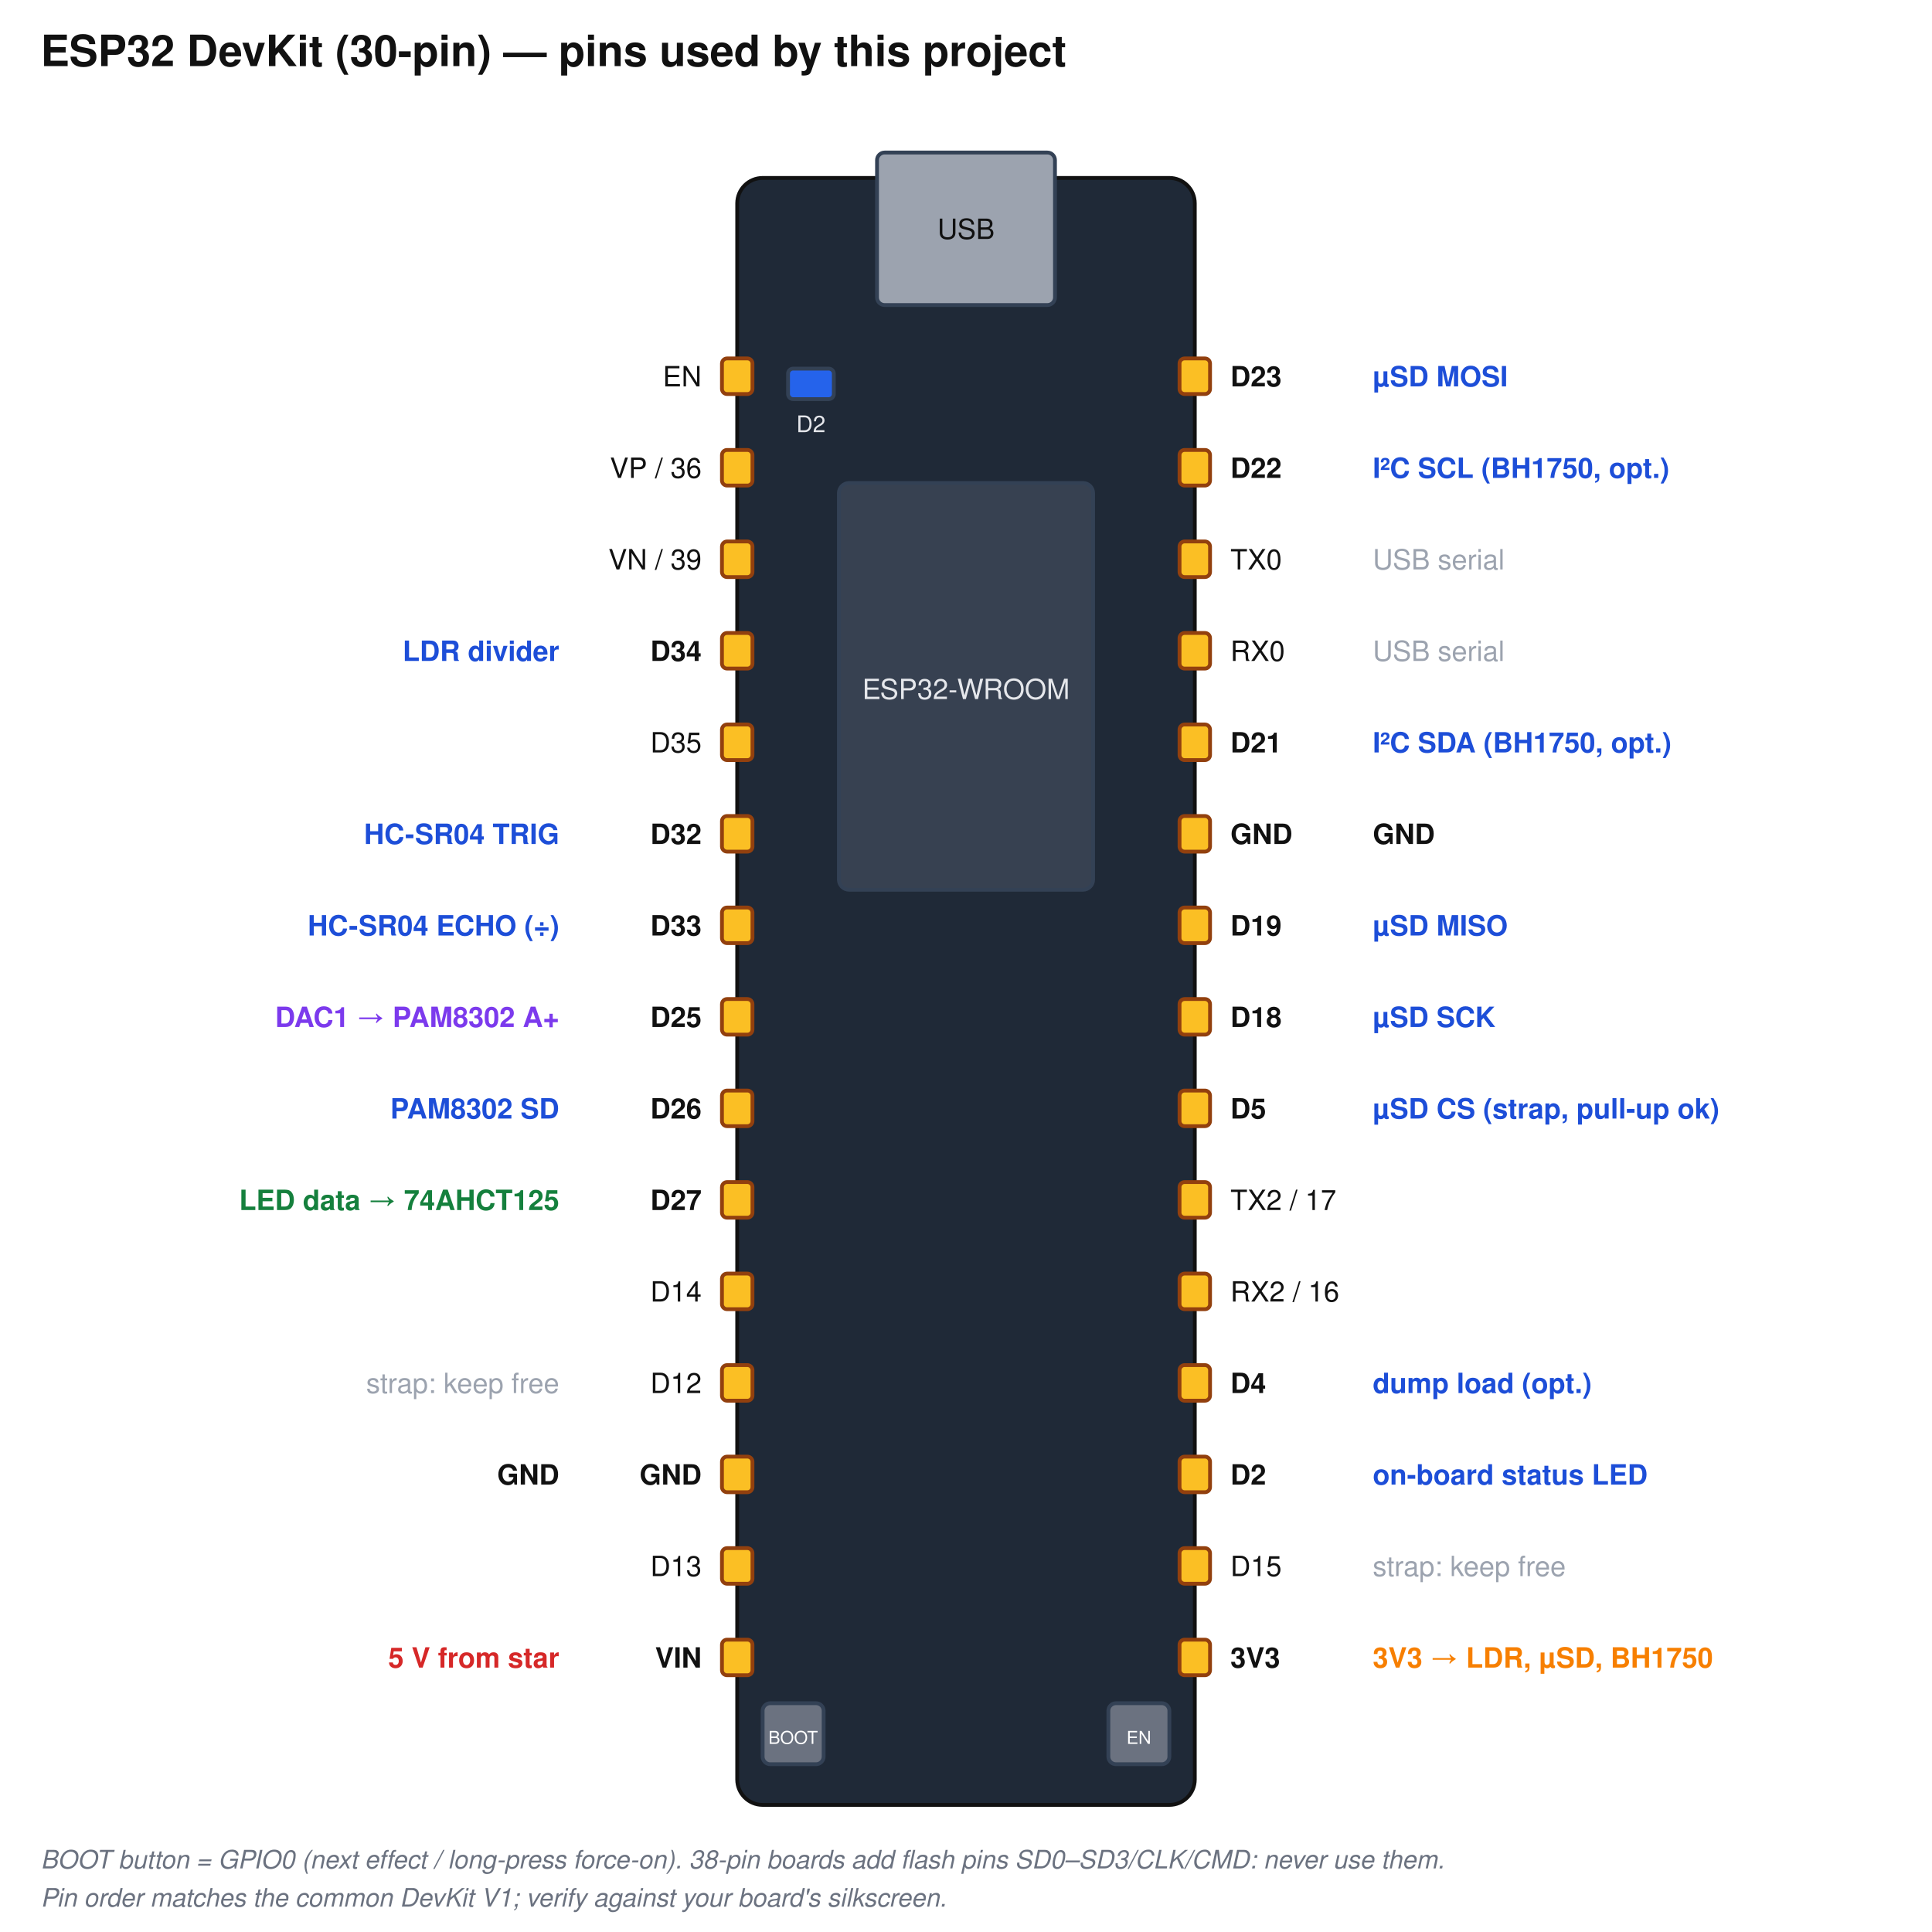
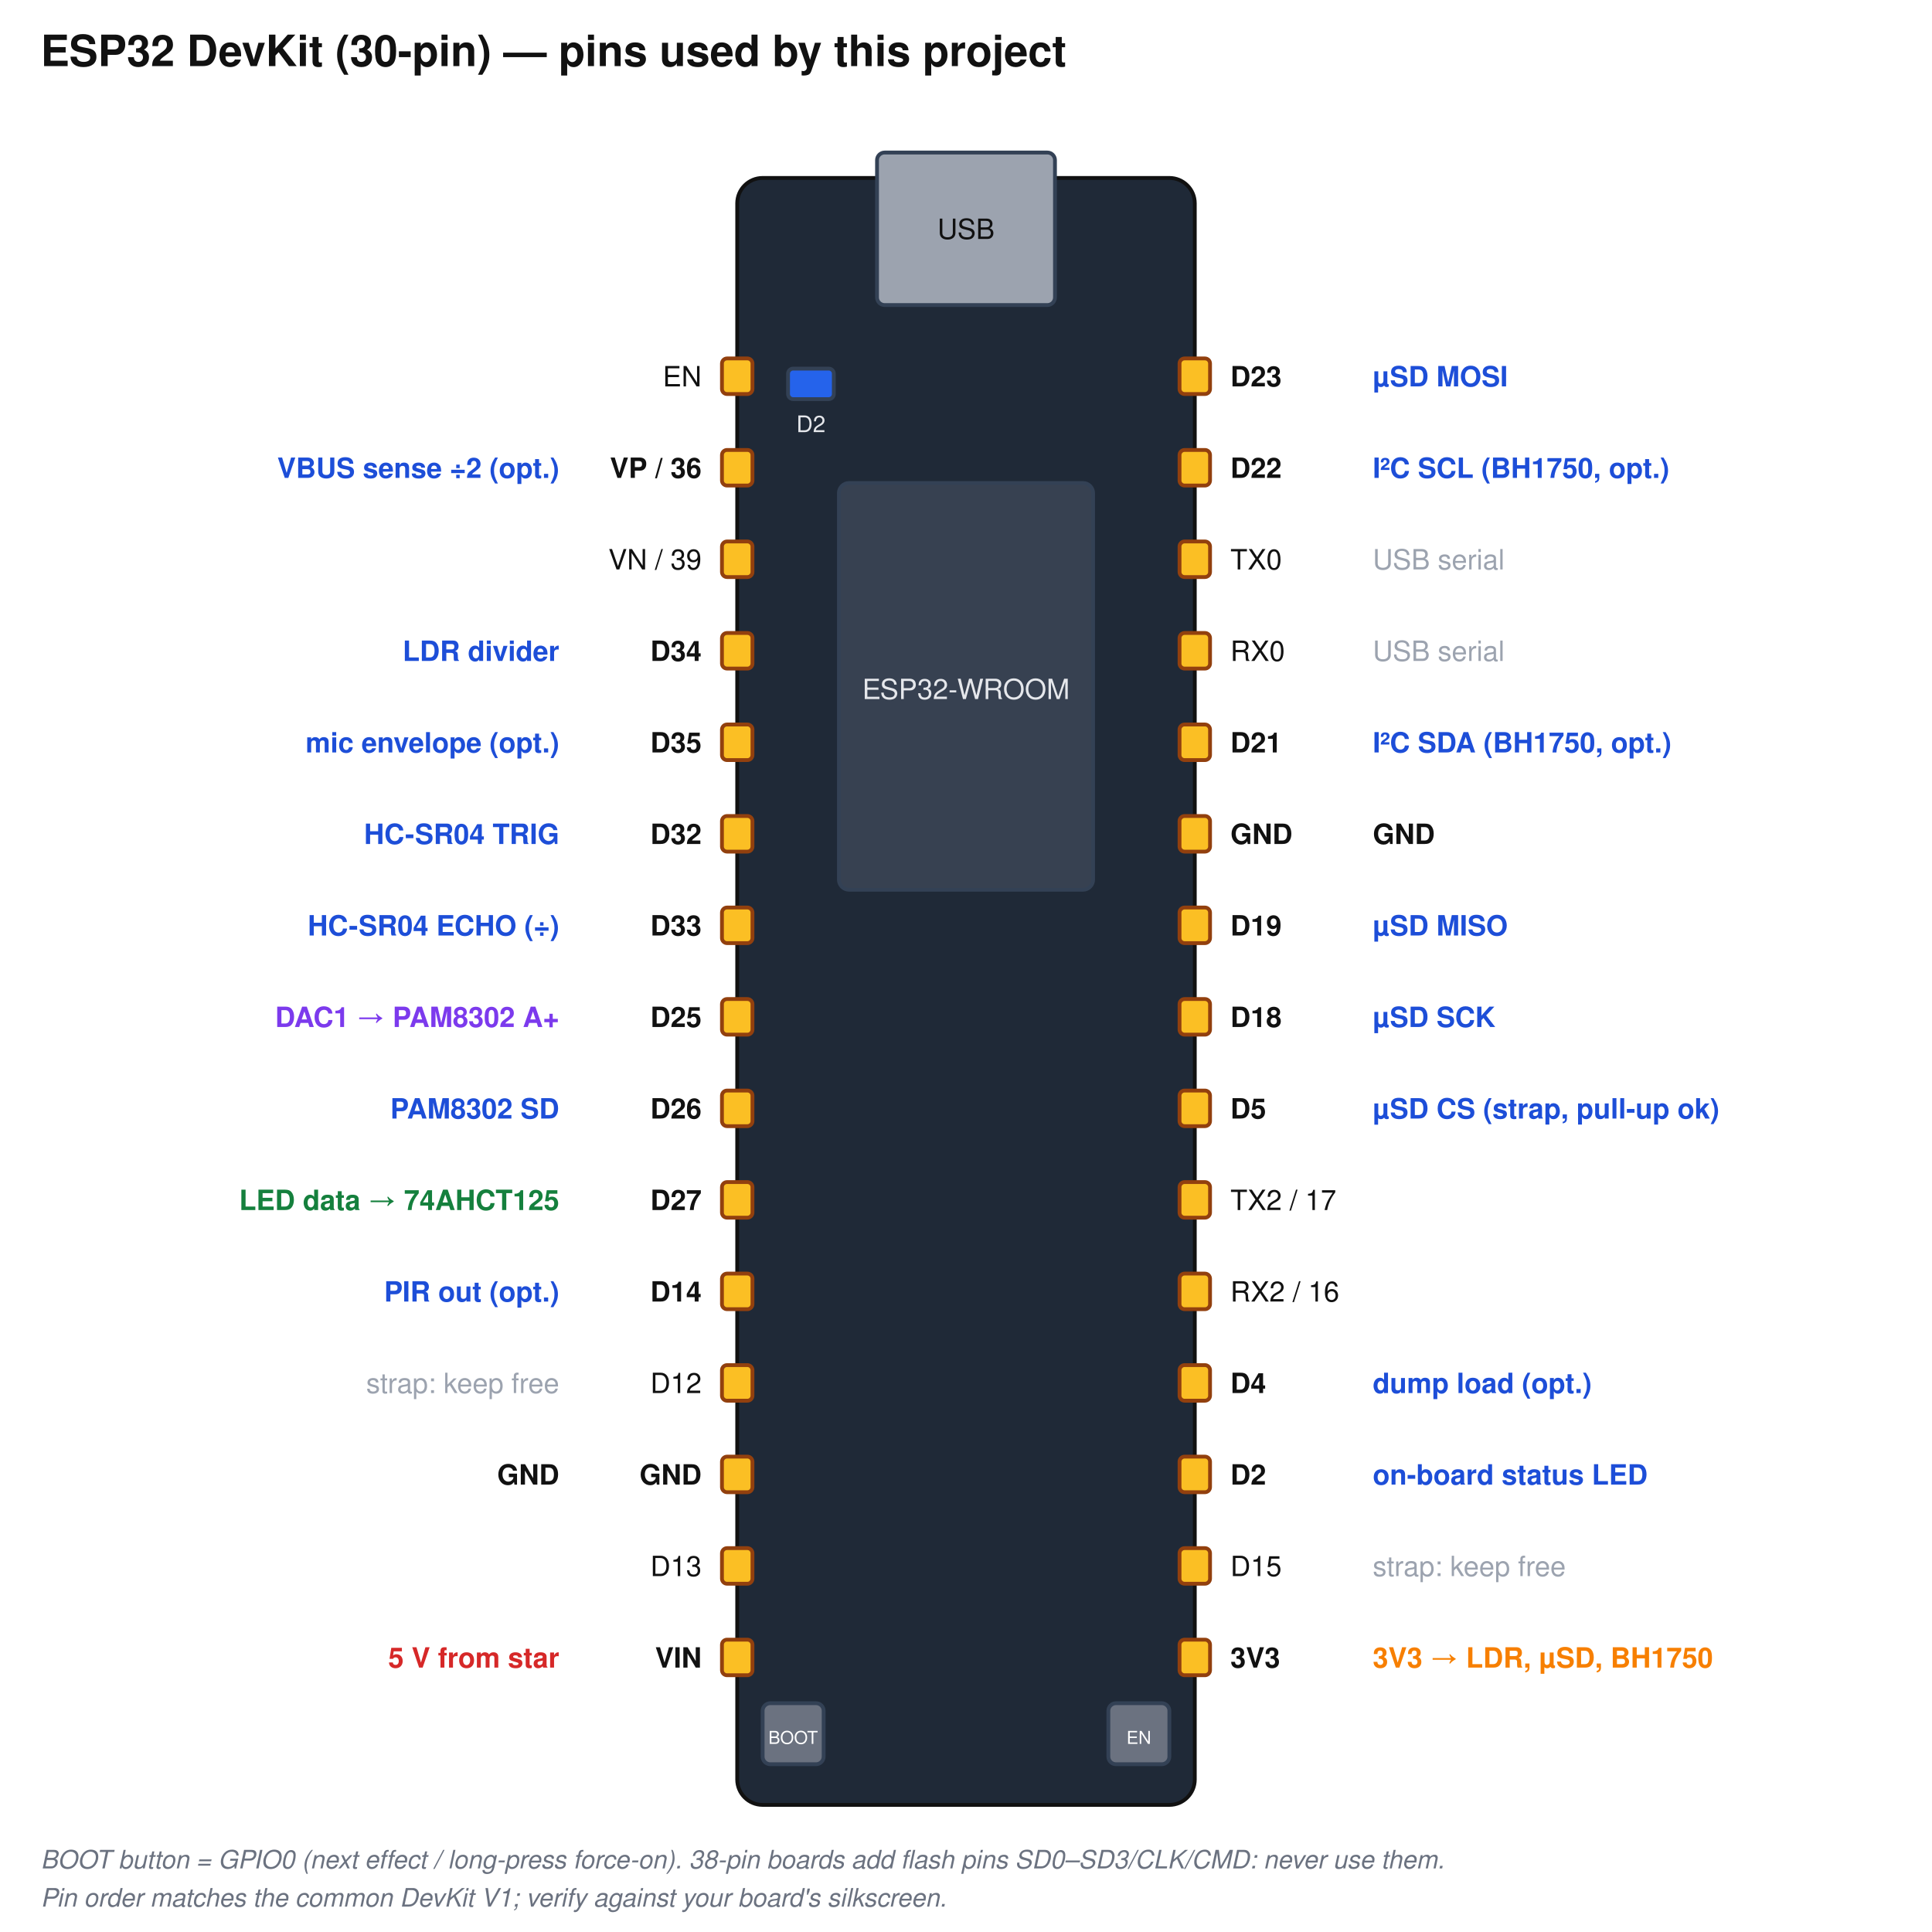
<svg xmlns="http://www.w3.org/2000/svg" width="760" height="760" viewBox="0 0 760 760">
  <rect width="760" height="760" fill="#ffffff" />
  <text x="16" y="26" font-family="Helvetica, Arial, sans-serif" font-size="17" text-anchor="start" font-weight="bold" fill="#111">ESP32 DevKit (30-pin) — pins used by this project</text>
  <rect x="290" y="70" width="180" height="640" rx="10" fill="#1f2937" stroke="#111" stroke-width="1.5" />
  <rect x="345" y="60" width="70" height="60" rx="3" fill="#9ca3af" stroke="#334155" stroke-width="1.5" />
  <text x="380" y="94" font-family="Helvetica, Arial, sans-serif" font-size="11" text-anchor="middle" font-weight="normal" fill="#111">USB</text>
  <rect x="330" y="190" width="100" height="160" rx="4" fill="#374151" stroke="#334155" stroke-width="1.5" />
  <text x="380" y="275" font-family="Helvetica, Arial, sans-serif" font-size="11" text-anchor="middle" font-weight="normal" fill="#e5e7eb">ESP32-WROOM</text>
  <rect x="310" y="145" width="18" height="12" rx="2" fill="#2563eb" stroke="#334155" stroke-width="1.5" />
  <text x="319" y="170" font-family="Helvetica, Arial, sans-serif" font-size="9" text-anchor="middle" font-weight="normal" fill="#e5e7eb">D2</text>
  <rect x="300" y="670" width="24" height="24" rx="3" fill="#6b7280" stroke="#334155" stroke-width="1.5" />
  <text x="312" y="686" font-family="Helvetica, Arial, sans-serif" font-size="7" text-anchor="middle" font-weight="normal" fill="#fff">BOOT</text>
  <rect x="436" y="670" width="24" height="24" rx="3" fill="#6b7280" stroke="#334155" stroke-width="1.5" />
  <text x="448" y="686" font-family="Helvetica, Arial, sans-serif" font-size="7" text-anchor="middle" font-weight="normal" fill="#fff">EN</text>
  <rect x="284" y="141.0" width="12" height="14" rx="2" fill="#fbbf24" stroke="#92400e" stroke-width="1.5" />
  <text x="276" y="152.0" font-family="Helvetica, Arial, sans-serif" font-size="11" text-anchor="end" font-weight="normal" fill="#111">EN</text>
  <rect x="284" y="177.0" width="12" height="14" rx="2" fill="#fbbf24" stroke="#92400e" stroke-width="1.5" />
-   <text x="276" y="188.0" font-family="Helvetica, Arial, sans-serif" font-size="11" text-anchor="end" font-weight="normal" fill="#111">VP / 36</text>
+   <text x="276" y="188.0" font-family="Helvetica, Arial, sans-serif" font-size="11" text-anchor="end" font-weight="bold" fill="#111">VP / 36</text>
+   <text x="220" y="188.0" font-family="Helvetica, Arial, sans-serif" font-size="11" text-anchor="end" font-weight="bold" fill="#1d4ed8">VBUS sense ÷2 (opt.)</text>
  <rect x="284" y="213.0" width="12" height="14" rx="2" fill="#fbbf24" stroke="#92400e" stroke-width="1.5" />
  <text x="276" y="224.0" font-family="Helvetica, Arial, sans-serif" font-size="11" text-anchor="end" font-weight="normal" fill="#111">VN / 39</text>
  <rect x="284" y="249.0" width="12" height="14" rx="2" fill="#fbbf24" stroke="#92400e" stroke-width="1.5" />
  <text x="276" y="260.0" font-family="Helvetica, Arial, sans-serif" font-size="11" text-anchor="end" font-weight="bold" fill="#111">D34</text>
  <text x="220" y="260.0" font-family="Helvetica, Arial, sans-serif" font-size="11" text-anchor="end" font-weight="bold" fill="#1d4ed8">LDR divider</text>
  <rect x="284" y="285.0" width="12" height="14" rx="2" fill="#fbbf24" stroke="#92400e" stroke-width="1.5" />
-   <text x="276" y="296.0" font-family="Helvetica, Arial, sans-serif" font-size="11" text-anchor="end" font-weight="normal" fill="#111">D35</text>
+   <text x="276" y="296.0" font-family="Helvetica, Arial, sans-serif" font-size="11" text-anchor="end" font-weight="bold" fill="#111">D35</text>
+   <text x="220" y="296.0" font-family="Helvetica, Arial, sans-serif" font-size="11" text-anchor="end" font-weight="bold" fill="#1d4ed8">mic envelope (opt.)</text>
  <rect x="284" y="321.0" width="12" height="14" rx="2" fill="#fbbf24" stroke="#92400e" stroke-width="1.5" />
  <text x="276" y="332.0" font-family="Helvetica, Arial, sans-serif" font-size="11" text-anchor="end" font-weight="bold" fill="#111">D32</text>
  <text x="220" y="332.0" font-family="Helvetica, Arial, sans-serif" font-size="11" text-anchor="end" font-weight="bold" fill="#1d4ed8">HC-SR04 TRIG</text>
  <rect x="284" y="357.0" width="12" height="14" rx="2" fill="#fbbf24" stroke="#92400e" stroke-width="1.5" />
  <text x="276" y="368.0" font-family="Helvetica, Arial, sans-serif" font-size="11" text-anchor="end" font-weight="bold" fill="#111">D33</text>
  <text x="220" y="368.0" font-family="Helvetica, Arial, sans-serif" font-size="11" text-anchor="end" font-weight="bold" fill="#1d4ed8">HC-SR04 ECHO (÷)</text>
  <rect x="284" y="393.0" width="12" height="14" rx="2" fill="#fbbf24" stroke="#92400e" stroke-width="1.5" />
  <text x="276" y="404.0" font-family="Helvetica, Arial, sans-serif" font-size="11" text-anchor="end" font-weight="bold" fill="#111">D25</text>
  <text x="220" y="404.0" font-family="Helvetica, Arial, sans-serif" font-size="11" text-anchor="end" font-weight="bold" fill="#7c3aed">DAC1 → PAM8302 A+</text>
  <rect x="284" y="429.0" width="12" height="14" rx="2" fill="#fbbf24" stroke="#92400e" stroke-width="1.5" />
  <text x="276" y="440.0" font-family="Helvetica, Arial, sans-serif" font-size="11" text-anchor="end" font-weight="bold" fill="#111">D26</text>
  <text x="220" y="440.0" font-family="Helvetica, Arial, sans-serif" font-size="11" text-anchor="end" font-weight="bold" fill="#1d4ed8">PAM8302 SD</text>
  <rect x="284" y="465.0" width="12" height="14" rx="2" fill="#fbbf24" stroke="#92400e" stroke-width="1.5" />
  <text x="276" y="476.0" font-family="Helvetica, Arial, sans-serif" font-size="11" text-anchor="end" font-weight="bold" fill="#111">D27</text>
  <text x="220" y="476.0" font-family="Helvetica, Arial, sans-serif" font-size="11" text-anchor="end" font-weight="bold" fill="#15803d">LED data → 74AHCT125</text>
  <rect x="284" y="501.0" width="12" height="14" rx="2" fill="#fbbf24" stroke="#92400e" stroke-width="1.5" />
-   <text x="276" y="512.0" font-family="Helvetica, Arial, sans-serif" font-size="11" text-anchor="end" font-weight="normal" fill="#111">D14</text>
+   <text x="276" y="512.0" font-family="Helvetica, Arial, sans-serif" font-size="11" text-anchor="end" font-weight="bold" fill="#111">D14</text>
+   <text x="220" y="512.0" font-family="Helvetica, Arial, sans-serif" font-size="11" text-anchor="end" font-weight="bold" fill="#1d4ed8">PIR out (opt.)</text>
  <rect x="284" y="537.0" width="12" height="14" rx="2" fill="#fbbf24" stroke="#92400e" stroke-width="1.5" />
  <text x="276" y="548.0" font-family="Helvetica, Arial, sans-serif" font-size="11" text-anchor="end" font-weight="normal" fill="#111">D12</text>
  <text x="220" y="548.0" font-family="Helvetica, Arial, sans-serif" font-size="11" text-anchor="end" font-weight="normal" fill="#9ca3af">strap: keep free</text>
  <rect x="284" y="573.0" width="12" height="14" rx="2" fill="#fbbf24" stroke="#92400e" stroke-width="1.5" />
  <text x="276" y="584.0" font-family="Helvetica, Arial, sans-serif" font-size="11" text-anchor="end" font-weight="bold" fill="#111">GND</text>
  <text x="220" y="584.0" font-family="Helvetica, Arial, sans-serif" font-size="11" text-anchor="end" font-weight="bold" fill="#111111">GND</text>
  <rect x="284" y="609.0" width="12" height="14" rx="2" fill="#fbbf24" stroke="#92400e" stroke-width="1.5" />
  <text x="276" y="620.0" font-family="Helvetica, Arial, sans-serif" font-size="11" text-anchor="end" font-weight="normal" fill="#111">D13</text>
  <rect x="284" y="645.0" width="12" height="14" rx="2" fill="#fbbf24" stroke="#92400e" stroke-width="1.5" />
  <text x="276" y="656.0" font-family="Helvetica, Arial, sans-serif" font-size="11" text-anchor="end" font-weight="bold" fill="#111">VIN</text>
  <text x="220" y="656.0" font-family="Helvetica, Arial, sans-serif" font-size="11" text-anchor="end" font-weight="bold" fill="#d62828">5 V from star</text>
  <rect x="464" y="141.0" width="12" height="14" rx="2" fill="#fbbf24" stroke="#92400e" stroke-width="1.5" />
  <text x="484" y="152.0" font-family="Helvetica, Arial, sans-serif" font-size="11" text-anchor="start" font-weight="bold" fill="#111">D23</text>
  <text x="540" y="152.0" font-family="Helvetica, Arial, sans-serif" font-size="11" text-anchor="start" font-weight="bold" fill="#1d4ed8">µSD MOSI</text>
  <rect x="464" y="177.0" width="12" height="14" rx="2" fill="#fbbf24" stroke="#92400e" stroke-width="1.5" />
  <text x="484" y="188.0" font-family="Helvetica, Arial, sans-serif" font-size="11" text-anchor="start" font-weight="bold" fill="#111">D22</text>
  <text x="540" y="188.0" font-family="Helvetica, Arial, sans-serif" font-size="11" text-anchor="start" font-weight="bold" fill="#1d4ed8">I²C SCL (BH1750, opt.)</text>
  <rect x="464" y="213.0" width="12" height="14" rx="2" fill="#fbbf24" stroke="#92400e" stroke-width="1.5" />
  <text x="484" y="224.0" font-family="Helvetica, Arial, sans-serif" font-size="11" text-anchor="start" font-weight="normal" fill="#111">TX0</text>
  <text x="540" y="224.0" font-family="Helvetica, Arial, sans-serif" font-size="11" text-anchor="start" font-weight="normal" fill="#9ca3af">USB serial</text>
  <rect x="464" y="249.0" width="12" height="14" rx="2" fill="#fbbf24" stroke="#92400e" stroke-width="1.5" />
  <text x="484" y="260.0" font-family="Helvetica, Arial, sans-serif" font-size="11" text-anchor="start" font-weight="normal" fill="#111">RX0</text>
  <text x="540" y="260.0" font-family="Helvetica, Arial, sans-serif" font-size="11" text-anchor="start" font-weight="normal" fill="#9ca3af">USB serial</text>
  <rect x="464" y="285.0" width="12" height="14" rx="2" fill="#fbbf24" stroke="#92400e" stroke-width="1.5" />
  <text x="484" y="296.0" font-family="Helvetica, Arial, sans-serif" font-size="11" text-anchor="start" font-weight="bold" fill="#111">D21</text>
  <text x="540" y="296.0" font-family="Helvetica, Arial, sans-serif" font-size="11" text-anchor="start" font-weight="bold" fill="#1d4ed8">I²C SDA (BH1750, opt.)</text>
  <rect x="464" y="321.0" width="12" height="14" rx="2" fill="#fbbf24" stroke="#92400e" stroke-width="1.5" />
  <text x="484" y="332.0" font-family="Helvetica, Arial, sans-serif" font-size="11" text-anchor="start" font-weight="bold" fill="#111">GND</text>
  <text x="540" y="332.0" font-family="Helvetica, Arial, sans-serif" font-size="11" text-anchor="start" font-weight="bold" fill="#111111">GND</text>
  <rect x="464" y="357.0" width="12" height="14" rx="2" fill="#fbbf24" stroke="#92400e" stroke-width="1.5" />
  <text x="484" y="368.0" font-family="Helvetica, Arial, sans-serif" font-size="11" text-anchor="start" font-weight="bold" fill="#111">D19</text>
  <text x="540" y="368.0" font-family="Helvetica, Arial, sans-serif" font-size="11" text-anchor="start" font-weight="bold" fill="#1d4ed8">µSD MISO</text>
  <rect x="464" y="393.0" width="12" height="14" rx="2" fill="#fbbf24" stroke="#92400e" stroke-width="1.5" />
  <text x="484" y="404.0" font-family="Helvetica, Arial, sans-serif" font-size="11" text-anchor="start" font-weight="bold" fill="#111">D18</text>
  <text x="540" y="404.0" font-family="Helvetica, Arial, sans-serif" font-size="11" text-anchor="start" font-weight="bold" fill="#1d4ed8">µSD SCK</text>
  <rect x="464" y="429.0" width="12" height="14" rx="2" fill="#fbbf24" stroke="#92400e" stroke-width="1.5" />
  <text x="484" y="440.0" font-family="Helvetica, Arial, sans-serif" font-size="11" text-anchor="start" font-weight="bold" fill="#111">D5</text>
  <text x="540" y="440.0" font-family="Helvetica, Arial, sans-serif" font-size="11" text-anchor="start" font-weight="bold" fill="#1d4ed8">µSD CS (strap, pull-up ok)</text>
  <rect x="464" y="465.0" width="12" height="14" rx="2" fill="#fbbf24" stroke="#92400e" stroke-width="1.5" />
  <text x="484" y="476.0" font-family="Helvetica, Arial, sans-serif" font-size="11" text-anchor="start" font-weight="normal" fill="#111">TX2 / 17</text>
  <rect x="464" y="501.0" width="12" height="14" rx="2" fill="#fbbf24" stroke="#92400e" stroke-width="1.5" />
  <text x="484" y="512.0" font-family="Helvetica, Arial, sans-serif" font-size="11" text-anchor="start" font-weight="normal" fill="#111">RX2 / 16</text>
  <rect x="464" y="537.0" width="12" height="14" rx="2" fill="#fbbf24" stroke="#92400e" stroke-width="1.5" />
  <text x="484" y="548.0" font-family="Helvetica, Arial, sans-serif" font-size="11" text-anchor="start" font-weight="bold" fill="#111">D4</text>
  <text x="540" y="548.0" font-family="Helvetica, Arial, sans-serif" font-size="11" text-anchor="start" font-weight="bold" fill="#1d4ed8">dump load (opt.)</text>
  <rect x="464" y="573.0" width="12" height="14" rx="2" fill="#fbbf24" stroke="#92400e" stroke-width="1.5" />
  <text x="484" y="584.0" font-family="Helvetica, Arial, sans-serif" font-size="11" text-anchor="start" font-weight="bold" fill="#111">D2</text>
  <text x="540" y="584.0" font-family="Helvetica, Arial, sans-serif" font-size="11" text-anchor="start" font-weight="bold" fill="#1d4ed8">on-board status LED</text>
  <rect x="464" y="609.0" width="12" height="14" rx="2" fill="#fbbf24" stroke="#92400e" stroke-width="1.5" />
  <text x="484" y="620.0" font-family="Helvetica, Arial, sans-serif" font-size="11" text-anchor="start" font-weight="normal" fill="#111">D15</text>
  <text x="540" y="620.0" font-family="Helvetica, Arial, sans-serif" font-size="11" text-anchor="start" font-weight="normal" fill="#9ca3af">strap: keep free</text>
  <rect x="464" y="645.0" width="12" height="14" rx="2" fill="#fbbf24" stroke="#92400e" stroke-width="1.5" />
  <text x="484" y="656.0" font-family="Helvetica, Arial, sans-serif" font-size="11" text-anchor="start" font-weight="bold" fill="#111">3V3</text>
  <text x="540" y="656.0" font-family="Helvetica, Arial, sans-serif" font-size="11" text-anchor="start" font-weight="bold" fill="#f77f00">3V3 → LDR, µSD, BH1750</text>
  <text x="16" y="735" font-family="Helvetica, Arial, sans-serif" font-size="10" text-anchor="start" font-weight="normal" fill="#6b7280" font-style="italic">BOOT button = GPIO0 (next effect / long-press force-on). 38-pin boards add flash pins SD0–SD3/CLK/CMD: never use them.</text>
  <text x="16" y="750" font-family="Helvetica, Arial, sans-serif" font-size="10" text-anchor="start" font-weight="normal" fill="#6b7280" font-style="italic">Pin order matches the common DevKit V1; verify against your board's silkscreen.</text>
</svg>
